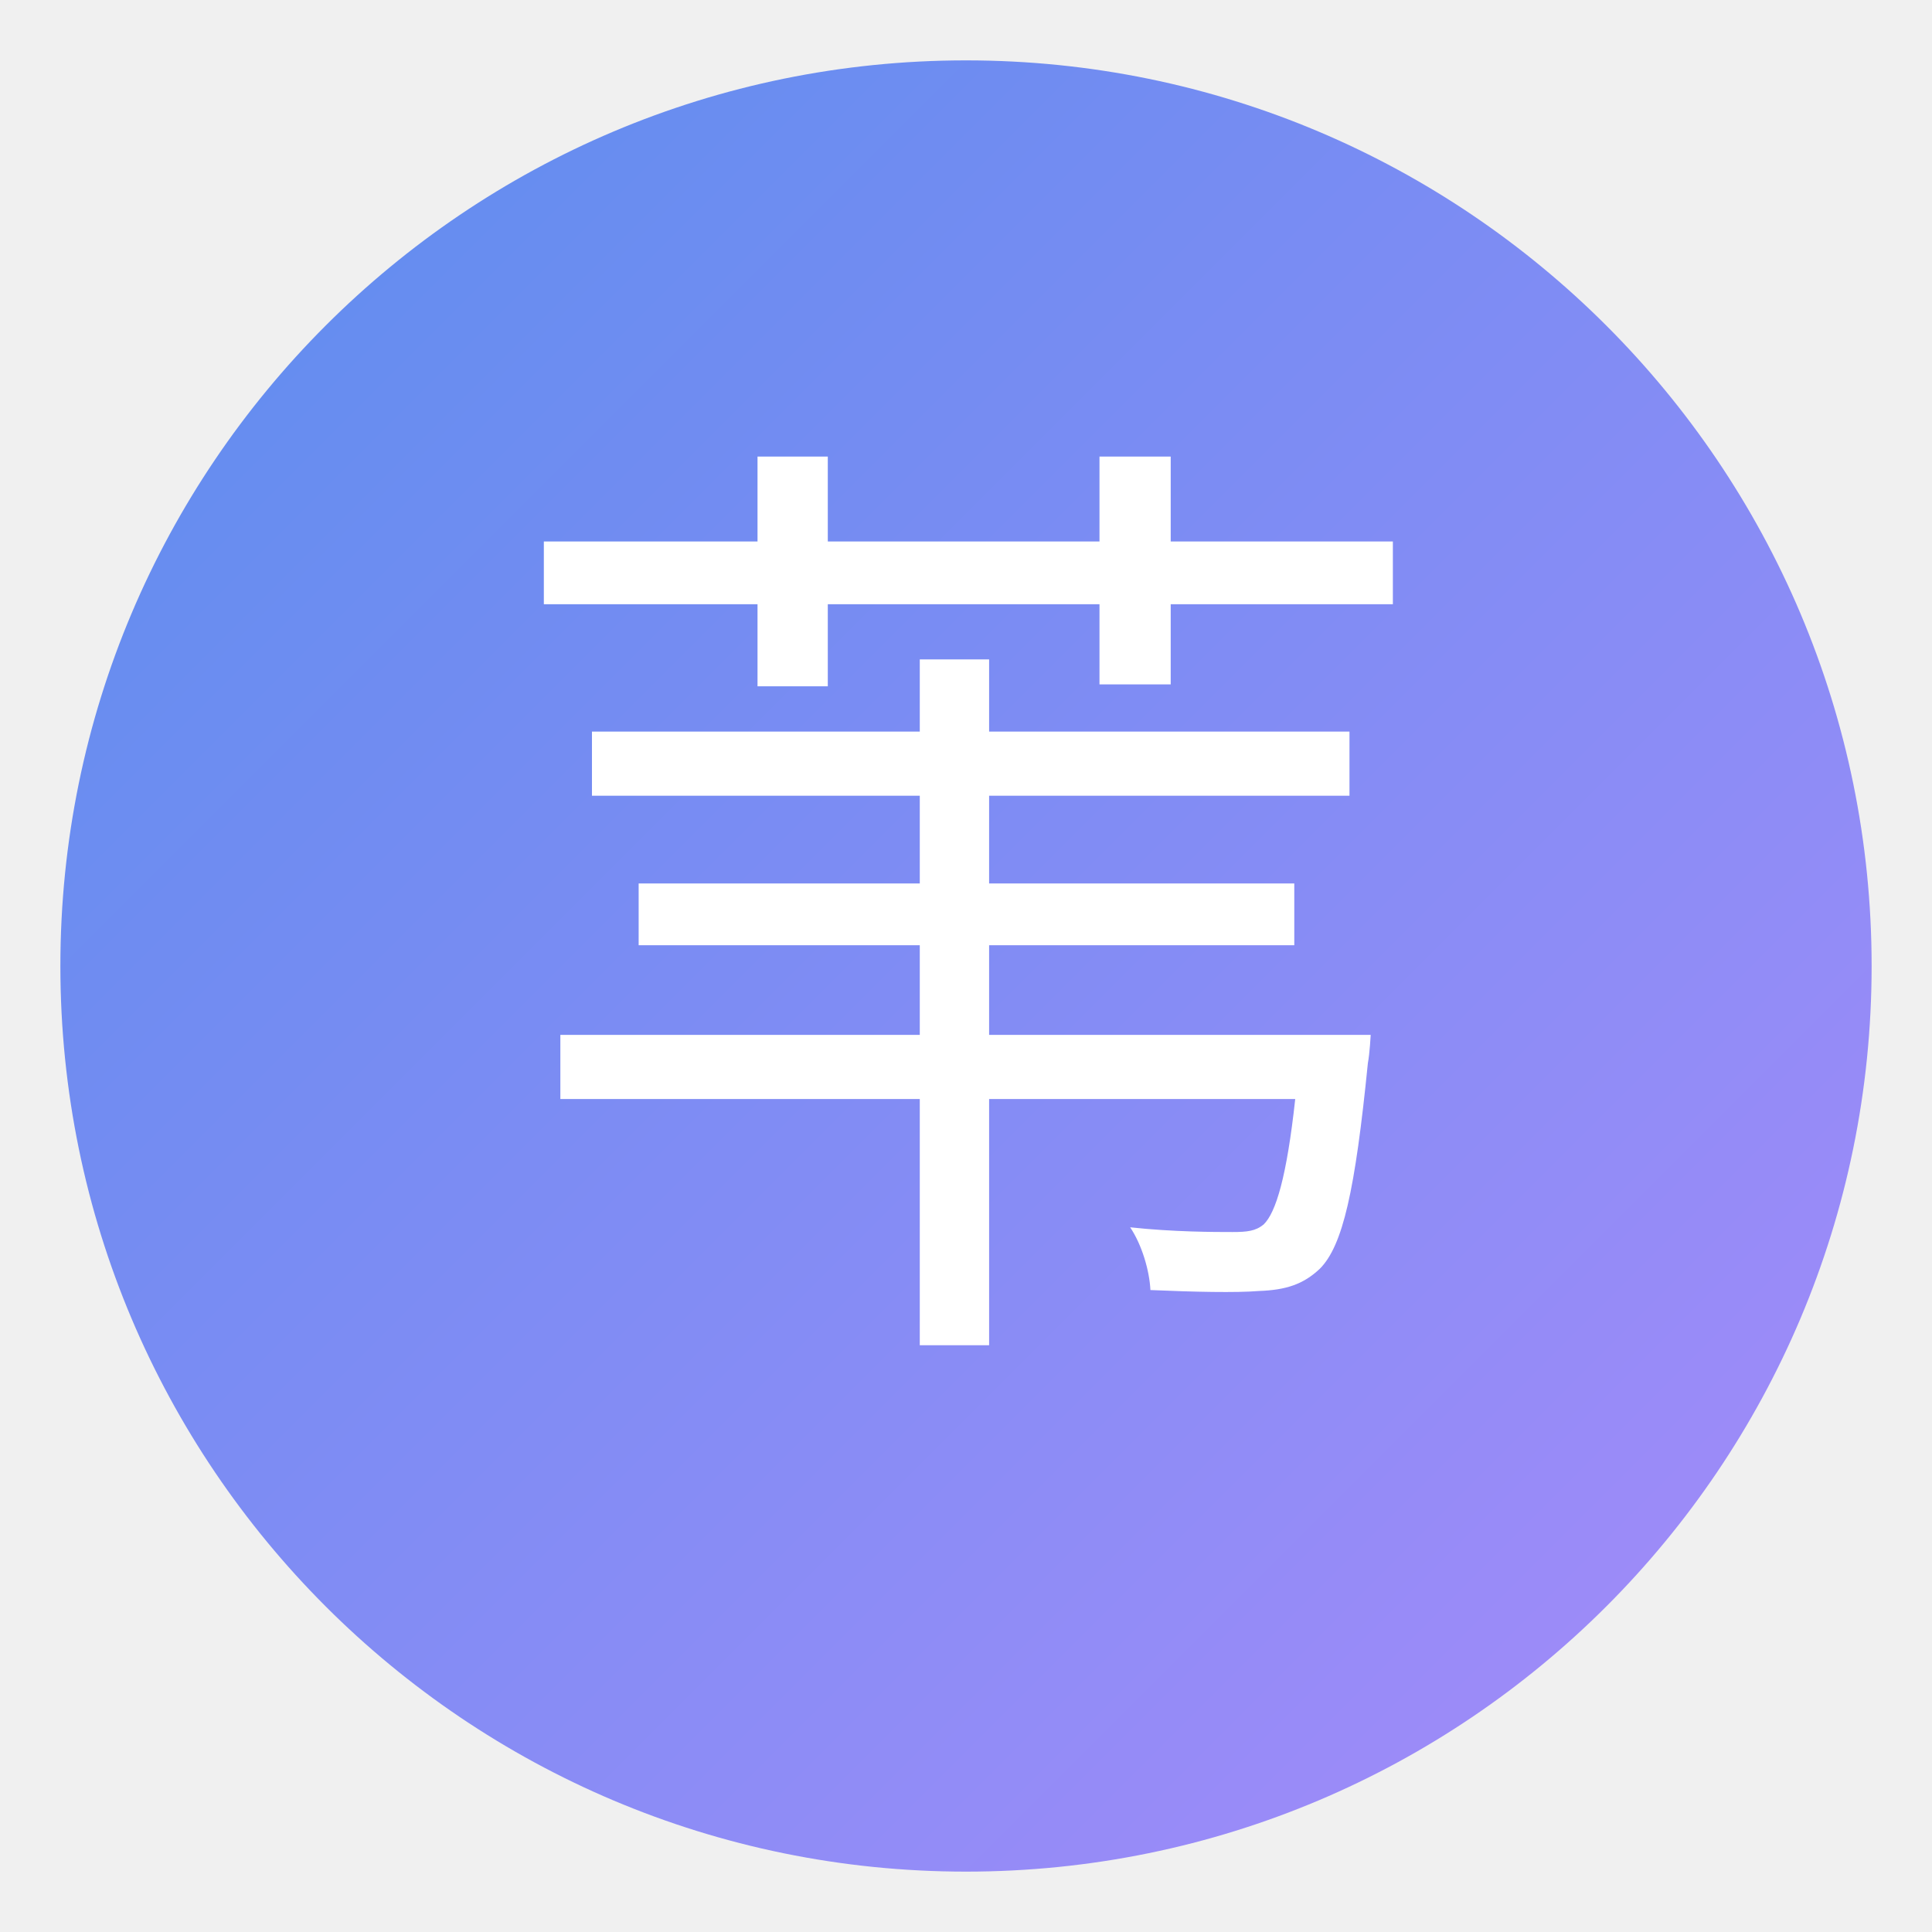
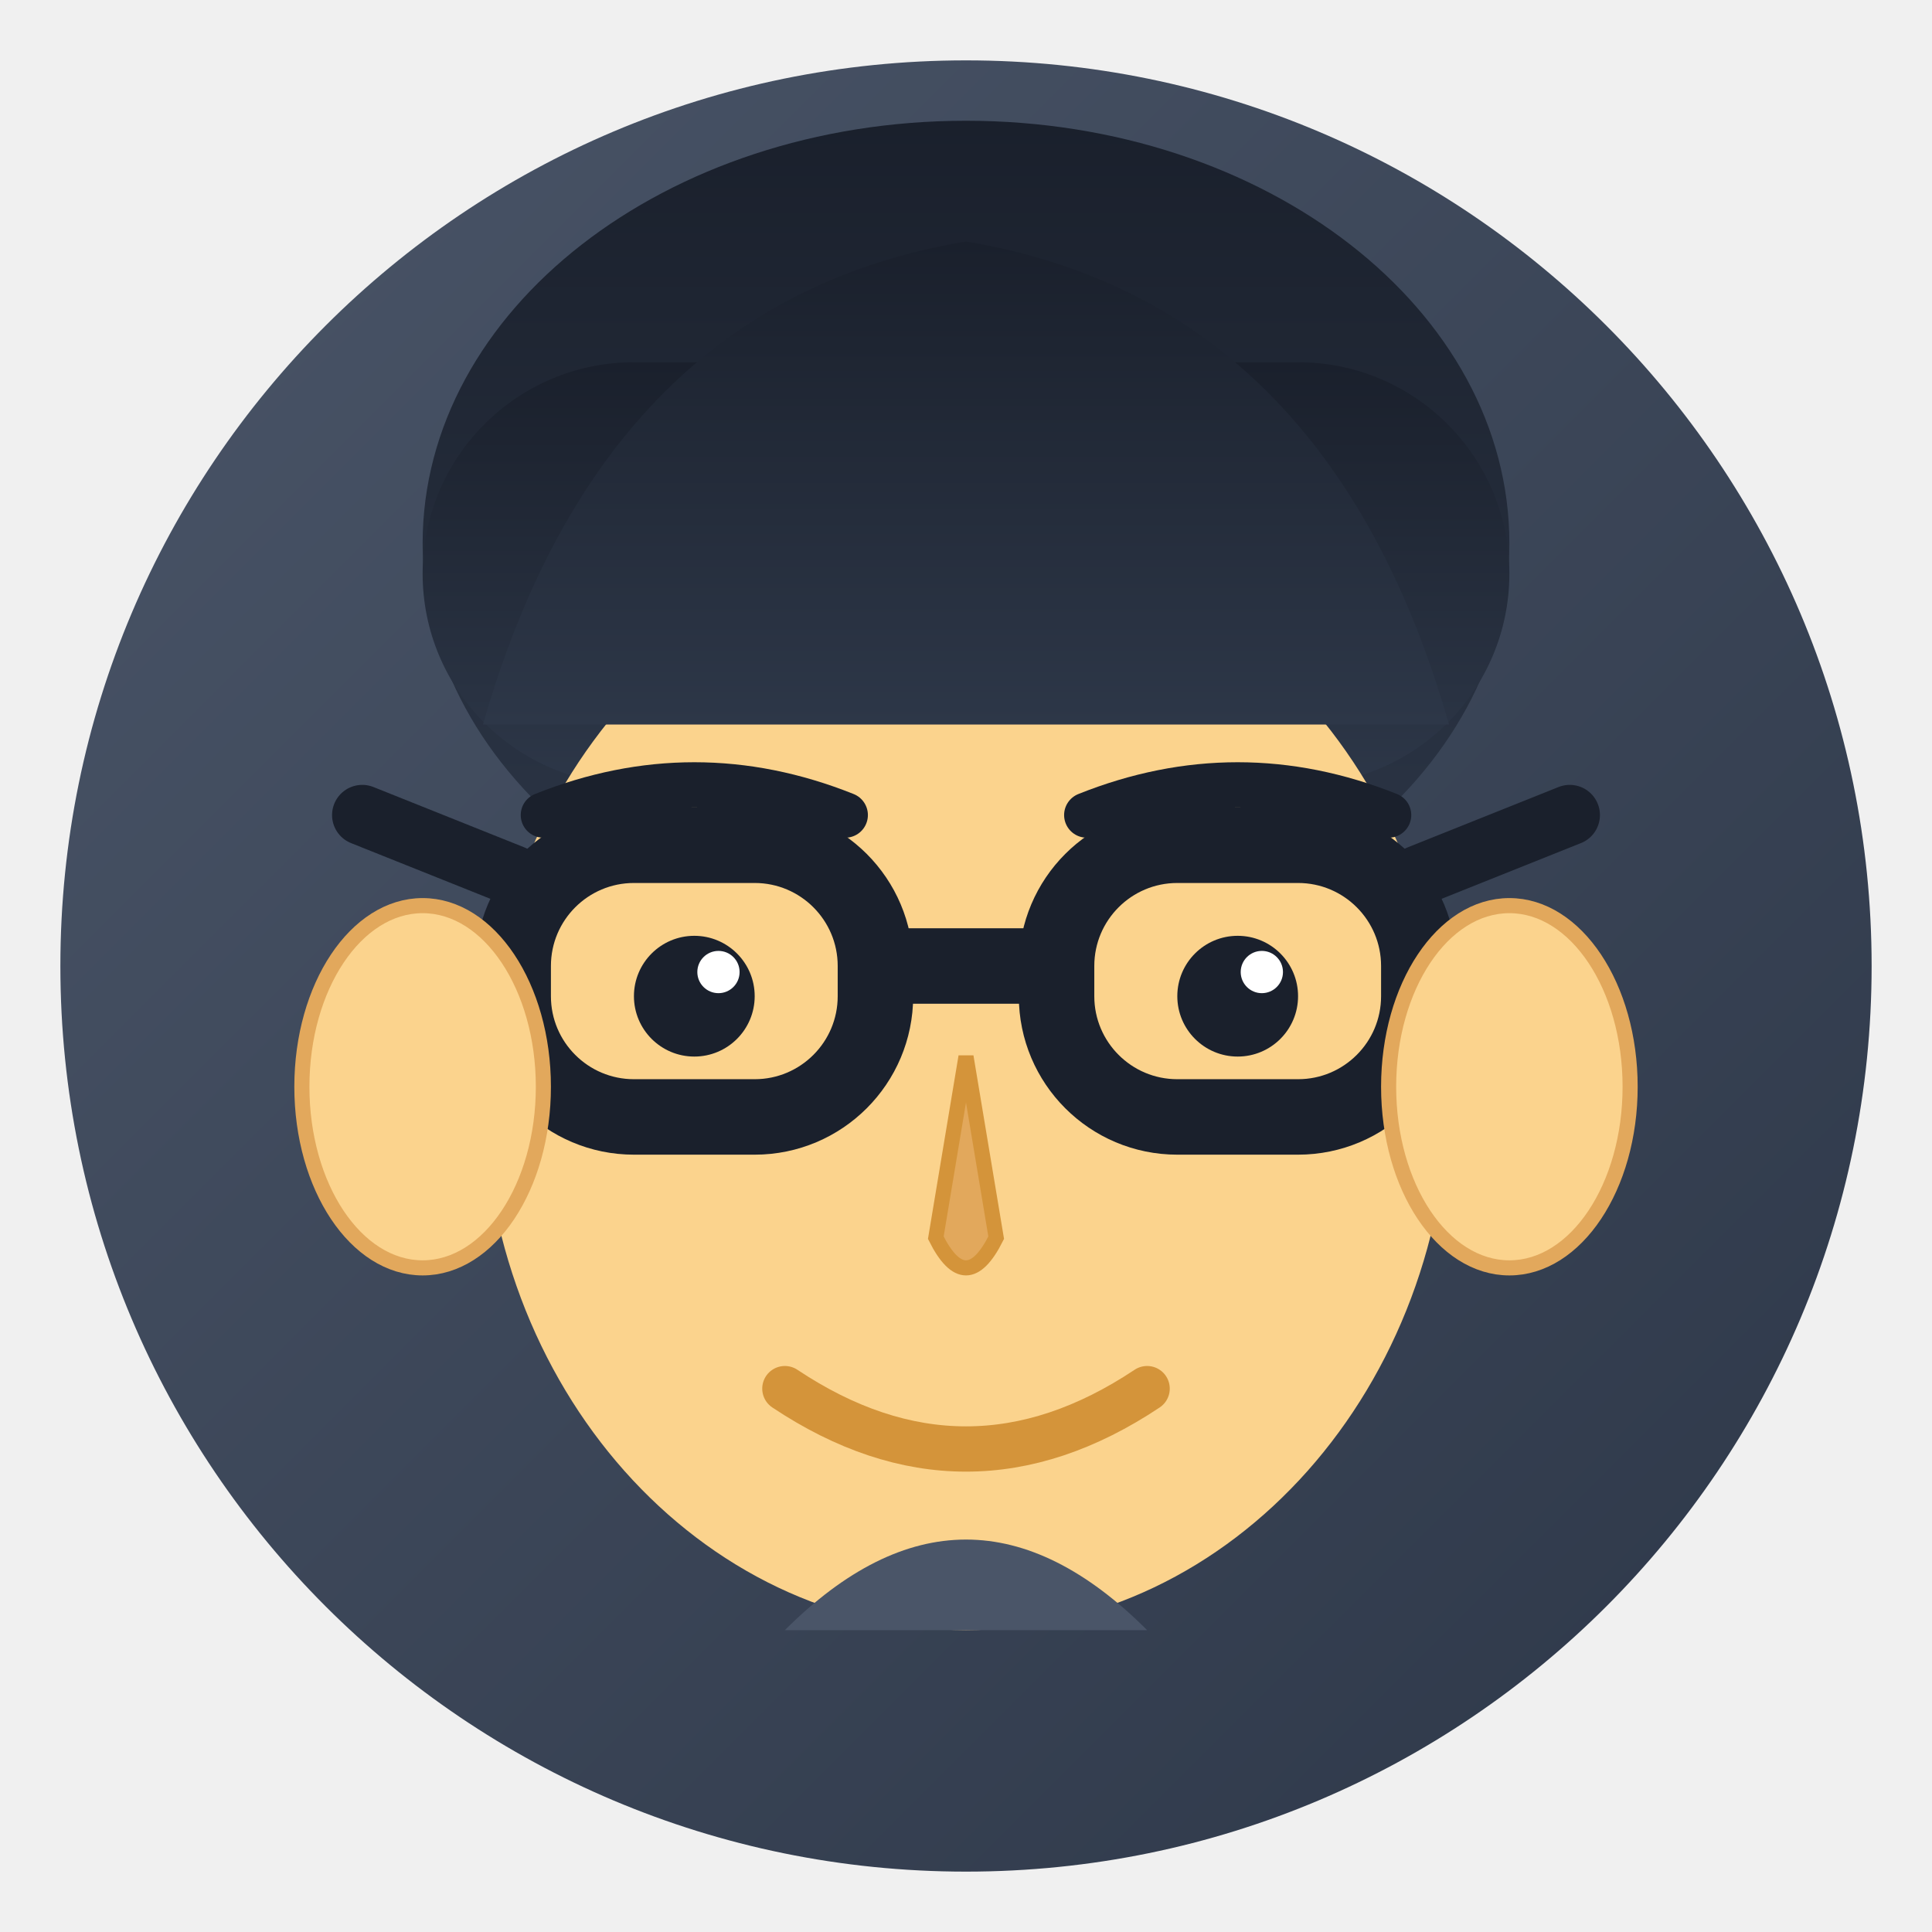
<svg xmlns="http://www.w3.org/2000/svg" viewBox="0 0 64 64">
  <defs>
-     <linearGradient id="g" x1="0" y1="0" x2="1" y2="1">
-       <stop offset="0%" stop-color="#5b8dee" />
-       <stop offset="100%" stop-color="#a78bfa" />
+     <linearGradient id="bg" x1="0" y1="0" x2="1" y2="1">
+       <stop offset="0%" stop-color="#4a5568" />
+       <stop offset="100%" stop-color="#2d3748" />
+     </linearGradient>
+     <linearGradient id="hair" x1="0" y1="0" x2="0" y2="1">
+       <stop offset="0%" stop-color="#1a202c" />
+       <stop offset="100%" stop-color="#2d3748" />
    </linearGradient>
  </defs>
-   <circle cx="32" cy="32" r="30" fill="url(#g)" />
-   <text x="32" y="42" text-anchor="middle" font-size="32" font-family="serif" fill="white">苇</text>
+   <circle cx="32" cy="32" r="30" fill="url(#bg)" />
+   <ellipse cx="32" cy="18" rx="18" ry="14" fill="url(#hair)" />
+   <rect x="14" y="12" width="36" height="14" rx="7" fill="url(#hair)" />
+   <ellipse cx="32" cy="36" rx="16" ry="18" fill="#fbd38d" />
+   <path d="M16 24 Q20 10 32 8 Q44 10 48 24" fill="url(#hair)" />
+   <rect x="17" y="28" width="12" height="9" rx="4" fill="none" stroke="#1a202c" stroke-width="2.5" />
+   <rect x="35" y="28" width="12" height="9" rx="4" fill="none" stroke="#1a202c" stroke-width="2.5" />
+   <line x1="29" y1="32" x2="35" y2="32" stroke="#1a202c" stroke-width="2.5" />
+   <line x1="17" y1="29" x2="12" y2="27" stroke="#1a202c" stroke-width="2" stroke-linecap="round" />
+   <line x1="47" y1="29" x2="52" y2="27" stroke="#1a202c" stroke-width="2" stroke-linecap="round" />
+   <circle cx="23" cy="33" r="2" fill="#1a202c" />
+   <circle cx="41" cy="33" r="2" fill="#1a202c" />
+   <circle cx="23.8" cy="32.2" r="0.7" fill="#fff" />
+   <circle cx="41.8" cy="32.2" r="0.7" fill="#fff" />
+   <path d="M18 27 Q23 25 28 27" fill="none" stroke="#1a202c" stroke-width="1.5" stroke-linecap="round" />
+   <path d="M36 27 Q41 25 46 27" fill="none" stroke="#1a202c" stroke-width="1.5" stroke-linecap="round" />
+   <path d="M32 35 L31 41 Q32 43 33 41 Z" fill="#e2a85c" stroke="#d4943a" stroke-width="0.5" />
+   <path d="M26 46 Q32 50 38 46" fill="none" stroke="#d4943a" stroke-width="1.5" stroke-linecap="round" />
+   <ellipse cx="14" cy="36" rx="4" ry="6" fill="#fbd38d" stroke="#e2a85c" stroke-width="0.5" />
+   <ellipse cx="50" cy="36" rx="4" ry="6" fill="#fbd38d" stroke="#e2a85c" stroke-width="0.5" />
+   <path d="M26 54 Q32 48 38 54" fill="#4a5568" />
</svg>
